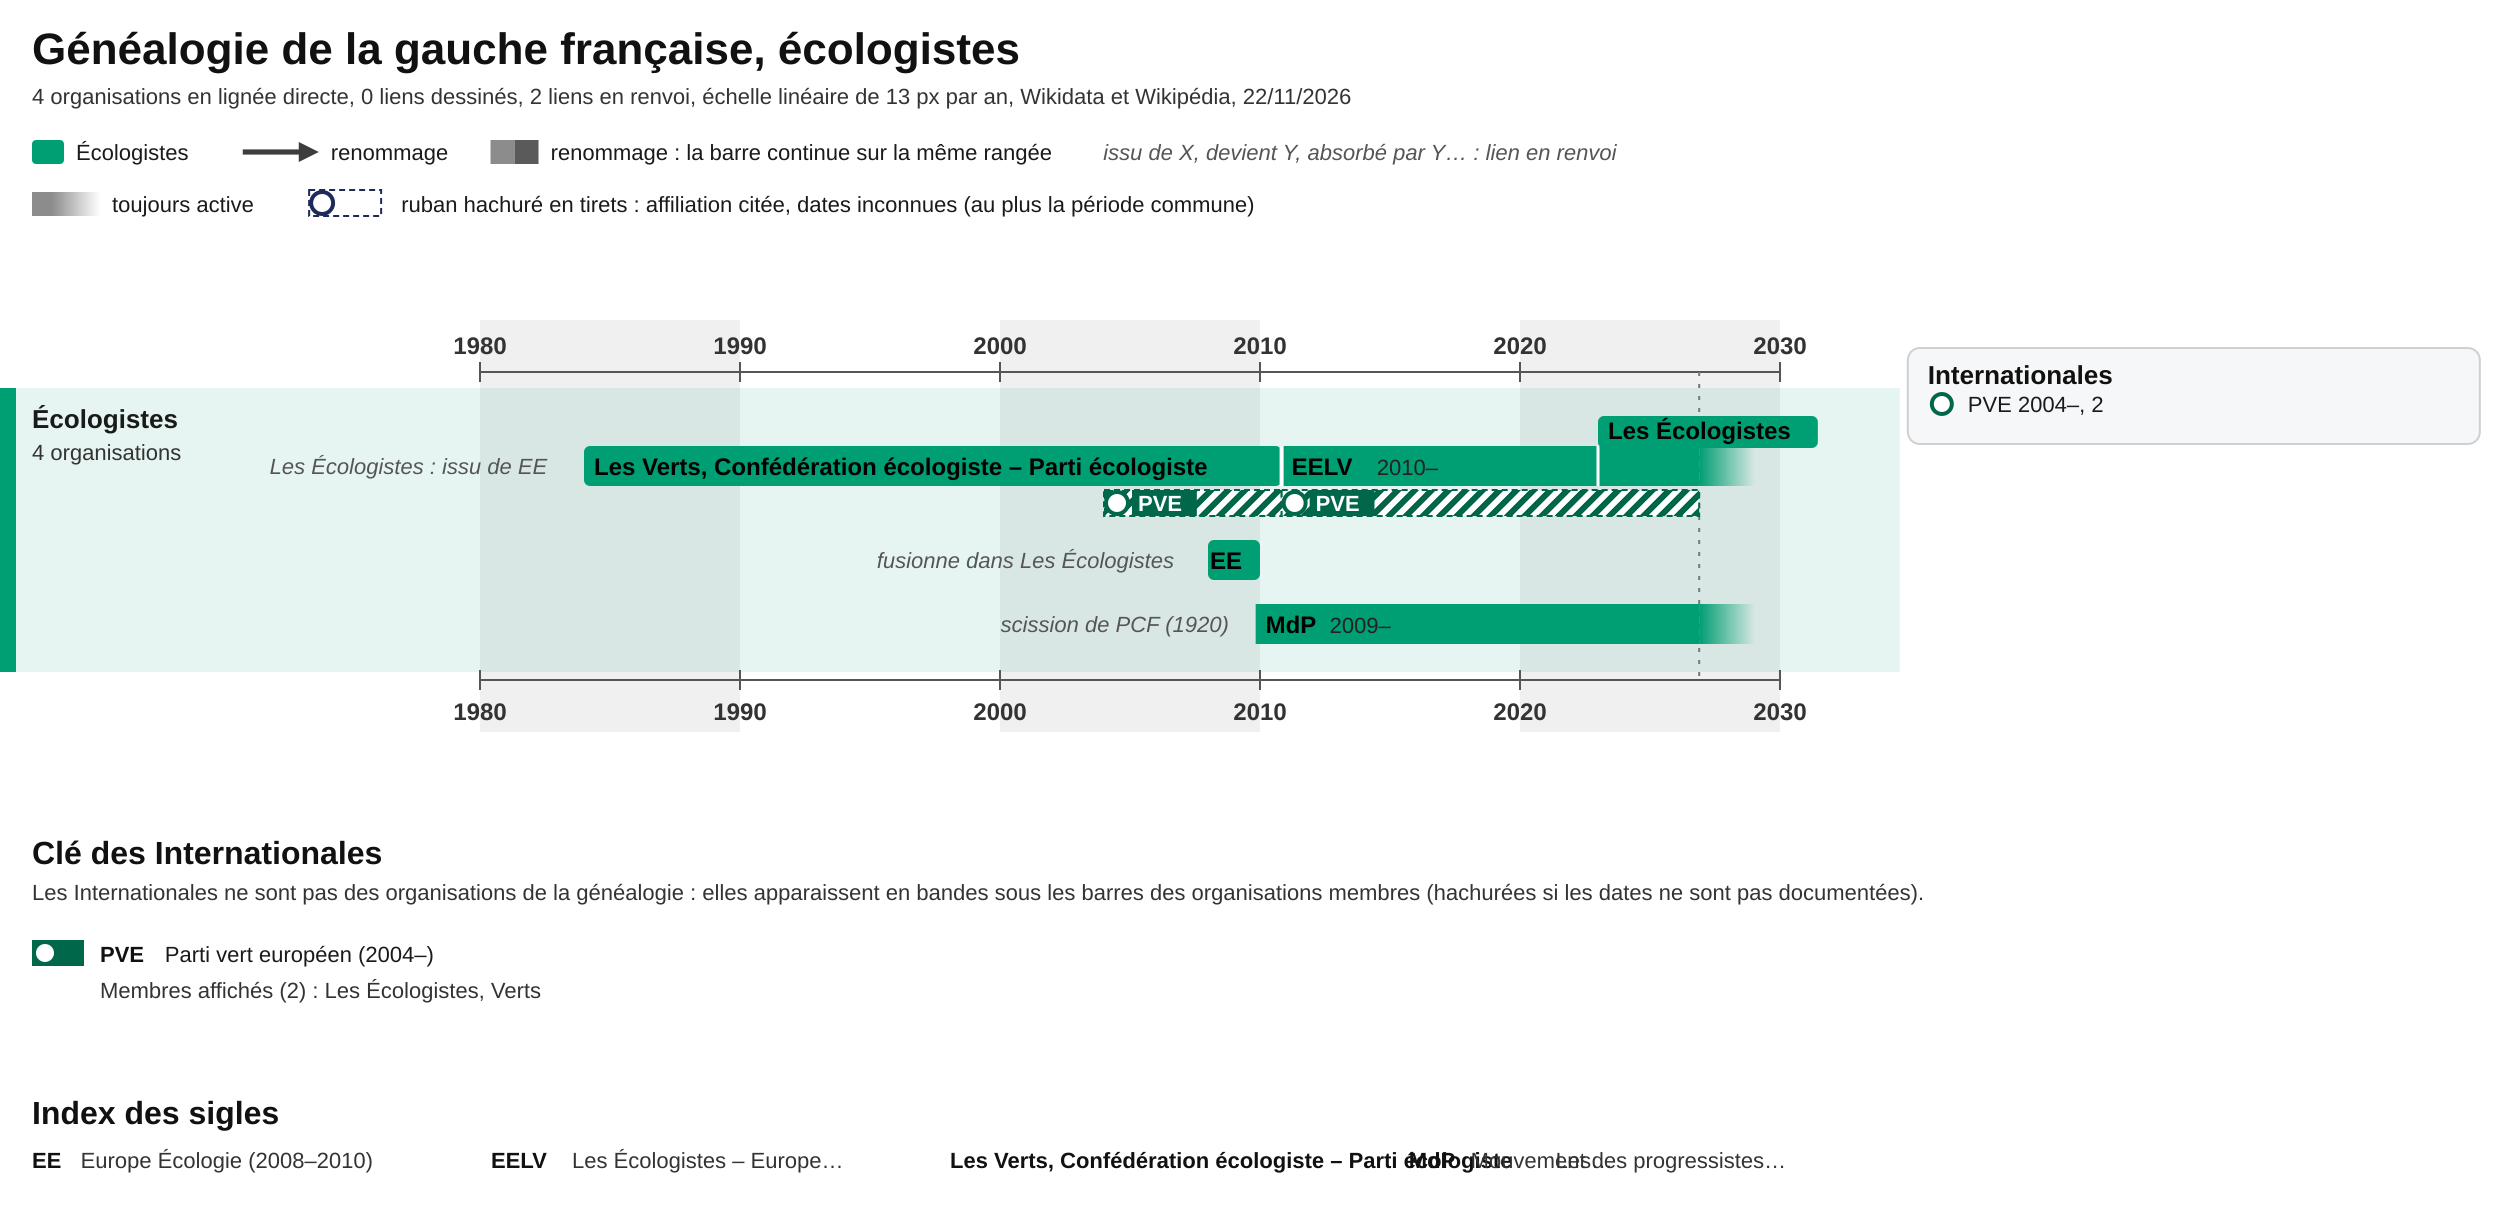
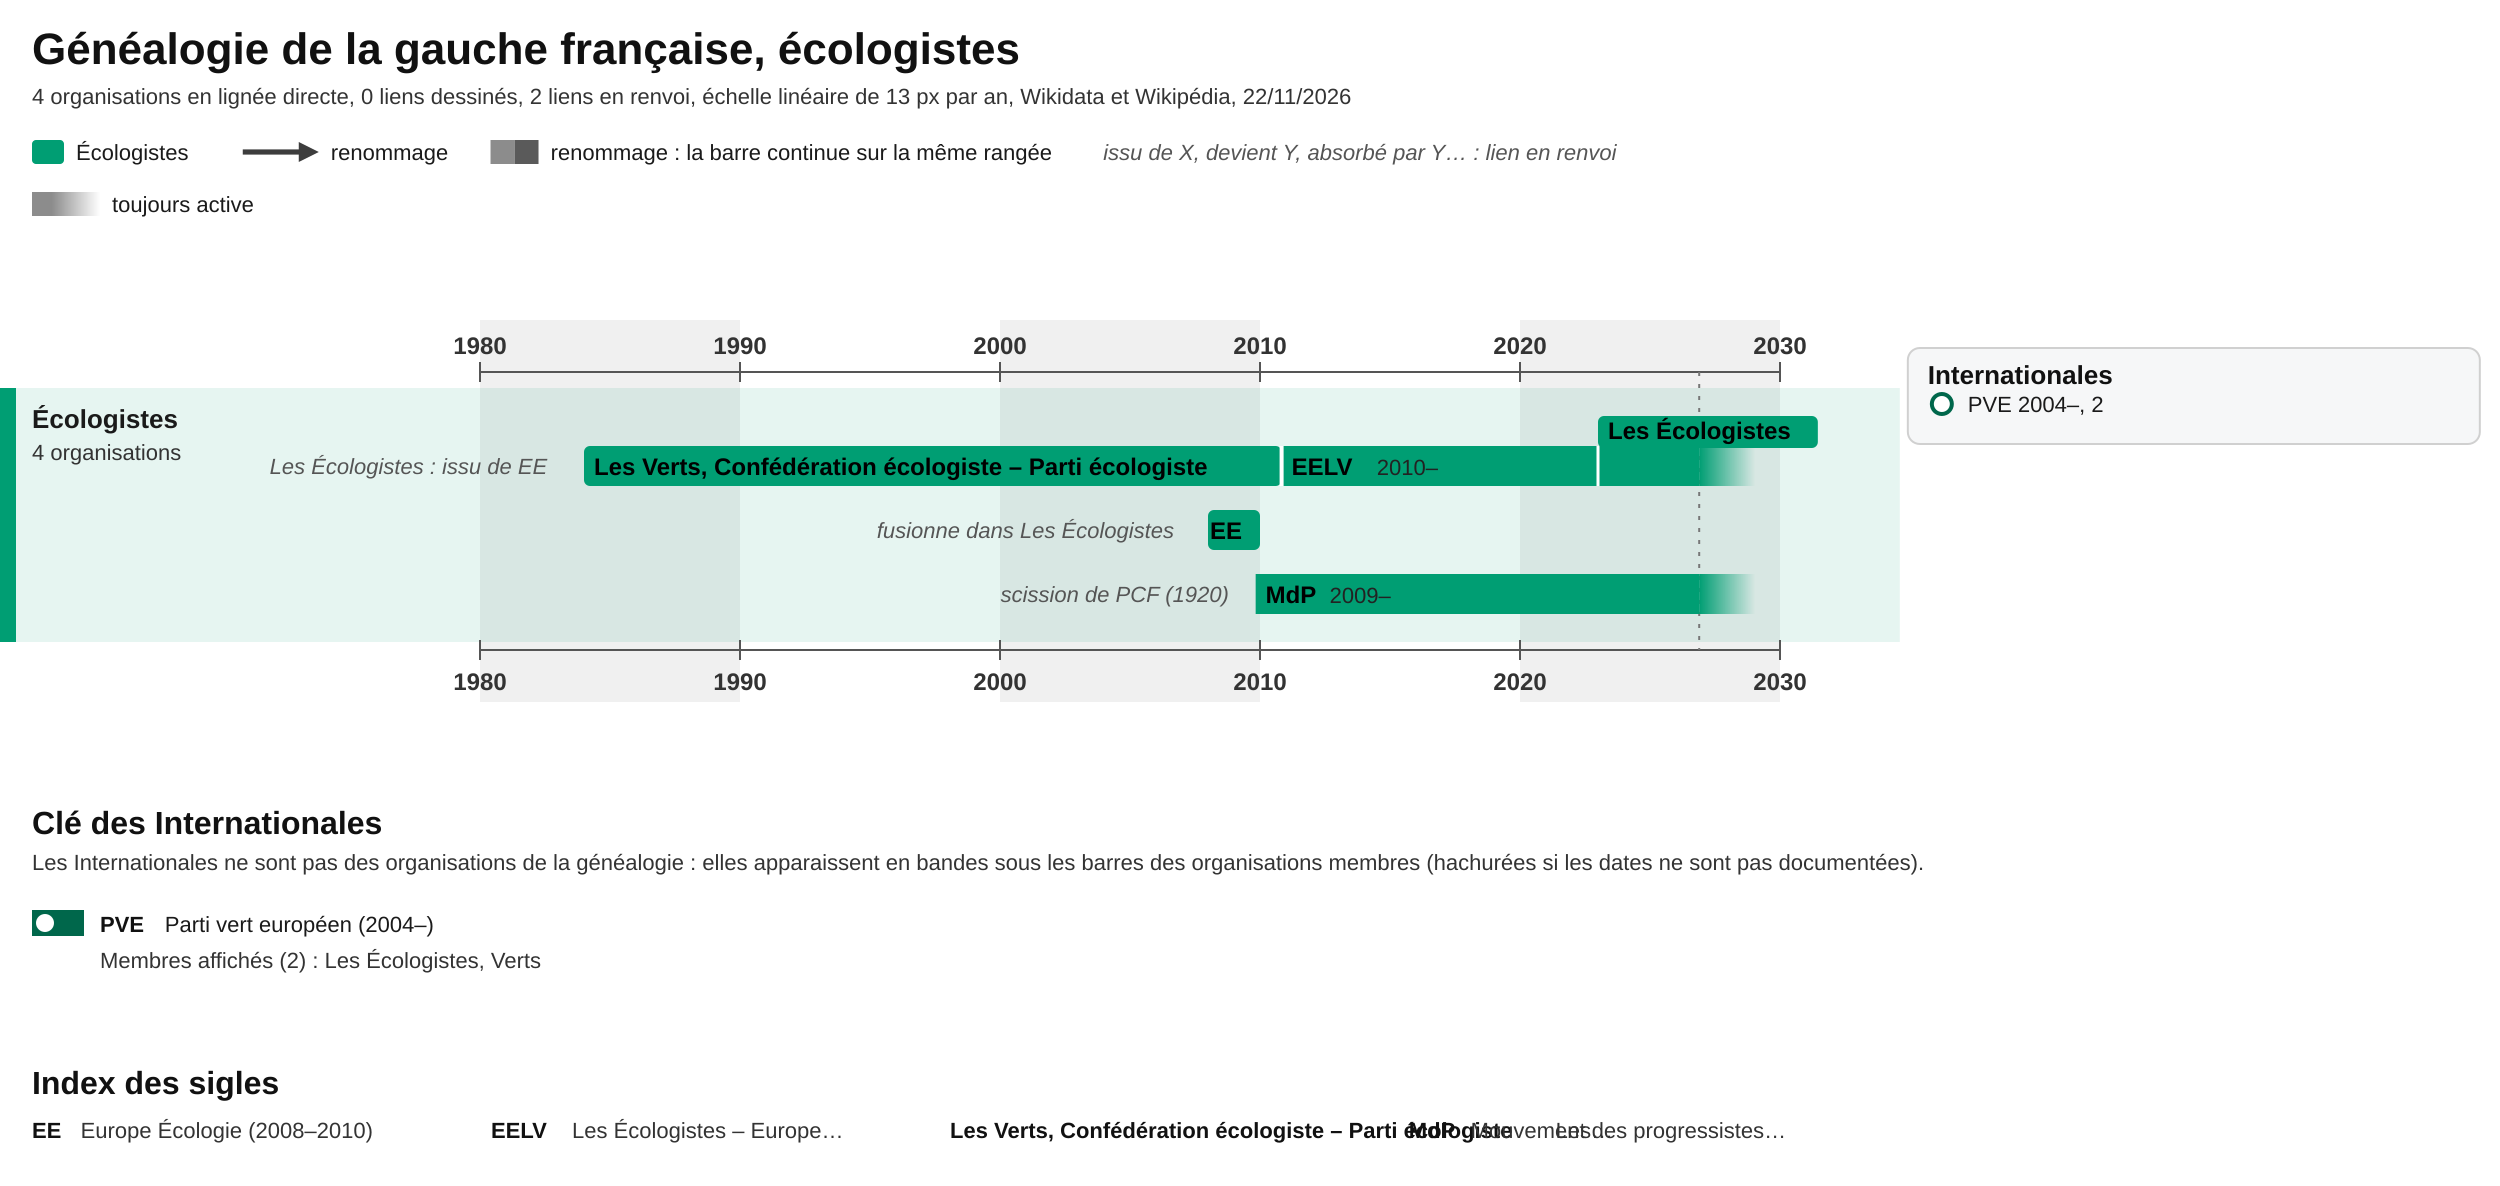
- <svg xmlns="http://www.w3.org/2000/svg" id="arbre" width="1250" height="608" viewBox="0 0 1250 608" data-x0="240" data-t0="1980" data-ppa="13.0" data-aujourdhui="2026.8909" data-min-w="6" data-seuil-annees="40" data-seuil-voies="2" data-seuil-rangs="6" data-cassure="" data-cassure-px="44" data-degrade="28" data-n-barres="4" data-vue-famille="oui" font-family="Arial, Helvetica, sans-serif">
+ <svg xmlns="http://www.w3.org/2000/svg" id="arbre" width="1250" height="593" viewBox="0 0 1250 593" data-x0="240" data-t0="1980" data-ppa="13.0" data-aujourdhui="2026.8909" data-min-w="6" data-seuil-annees="40" data-seuil-voies="2" data-seuil-rangs="6" data-cassure="" data-cassure-px="44" data-degrade="28" data-n-barres="4" data-vue-famille="oui" font-family="Arial, Helvetica, sans-serif">
  <defs>
+     <linearGradient id="g-8C8C8C">
+       <stop offset="0" stop-color="#8C8C8C" />
+       <stop offset="1" stop-color="#8C8C8C" stop-opacity="0" />
+     </linearGradient>
    <linearGradient id="g-009E73">
      <stop offset="0" stop-color="#009E73" />
      <stop offset="1" stop-color="#009E73" stop-opacity="0" />
    </linearGradient>
-     <linearGradient id="g-8C8C8C">
-       <stop offset="0" stop-color="#8C8C8C" />
-       <stop offset="1" stop-color="#8C8C8C" stop-opacity="0" />
-     </linearGradient>
-     <pattern id="h-00674B" width="6" height="6" patternUnits="userSpaceOnUse" patternTransform="rotate(45)">
-       <rect width="6" height="6" fill="#FFFFFF" />
-       <rect width="3" height="6" fill="#00674B" />
-     </pattern>
    <pattern id="h-332288" width="6" height="6" patternUnits="userSpaceOnUse" patternTransform="rotate(45)">
      <rect width="6" height="6" fill="#FFFFFF" />
      <rect width="3" height="6" fill="#332288" />
    </pattern>
  </defs>
-   <rect width="1250" height="608" fill="#FFFFFF" />
+   <rect width="1250" height="593" fill="#FFFFFF" />
  <g class="voie" data-voie="0" data-cle="écologistes">
-     <rect class="fond-voie" x="0" y="194.0" width="949.9" height="142.0" fill="#E6F5F1" />
-     <rect class="bord-voie" x="0" y="194.0" width="8" height="142.0" fill="#009E73" />
+     <rect class="fond-voie" x="0" y="194.0" width="949.9" height="127.0" fill="#E6F5F1" />
+     <rect class="bord-voie" x="0" y="194.0" width="8" height="127.0" fill="#009E73" />
    <text x="16.0" y="214.0" font-size="13" font-family="Arial, Helvetica, sans-serif" font-weight="bold" fill="#1A1A1A" text-anchor="start" class="voie-t">Écologistes</text>
    <text x="16.0" y="230.0" font-size="11" font-family="Arial, Helvetica, sans-serif" fill="#333333" text-anchor="start" class="voie-t">4 organisations</text>
  </g>
-   <rect class="bande-decennie" x="240.0" y="160.0" width="130.0" height="206.0" fill="#000000" fill-opacity="0.06" />
-   <rect class="bande-decennie" x="500.0" y="160.0" width="130.0" height="206.0" fill="#000000" fill-opacity="0.06" />
-   <rect class="bande-decennie" x="760.0" y="160.0" width="130.0" height="206.0" fill="#000000" fill-opacity="0.06" />
+   <rect class="bande-decennie" x="240.0" y="160.0" width="130.0" height="191.0" fill="#000000" fill-opacity="0.06" />
+   <rect class="bande-decennie" x="500.0" y="160.0" width="130.0" height="191.0" fill="#000000" fill-opacity="0.06" />
+   <rect class="bande-decennie" x="760.0" y="160.0" width="130.0" height="191.0" fill="#000000" fill-opacity="0.06" />
  <g class="axe-haut">
    <line x1="240.0" x2="890.0" y1="186.0" y2="186.0" stroke="#555555" />
    <line x1="240.0" x2="240.0" y1="181.0" y2="191.0" stroke="#555555" />
    <text x="240.0" y="177.0" font-size="12" font-family="Arial, Helvetica, sans-serif" font-weight="bold" fill="#333333" text-anchor="middle" class="axe-t">1980</text>
    <line x1="370.0" x2="370.0" y1="181.0" y2="191.0" stroke="#555555" />
    <text x="370.0" y="177.0" font-size="12" font-family="Arial, Helvetica, sans-serif" font-weight="bold" fill="#333333" text-anchor="middle" class="axe-t">1990</text>
    <line x1="500.0" x2="500.0" y1="181.0" y2="191.0" stroke="#555555" />
    <text x="500.0" y="177.0" font-size="12" font-family="Arial, Helvetica, sans-serif" font-weight="bold" fill="#333333" text-anchor="middle" class="axe-t">2000</text>
    <line x1="630.0" x2="630.0" y1="181.0" y2="191.0" stroke="#555555" />
    <text x="630.0" y="177.0" font-size="12" font-family="Arial, Helvetica, sans-serif" font-weight="bold" fill="#333333" text-anchor="middle" class="axe-t">2010</text>
    <line x1="760.0" x2="760.0" y1="181.0" y2="191.0" stroke="#555555" />
    <text x="760.0" y="177.0" font-size="12" font-family="Arial, Helvetica, sans-serif" font-weight="bold" fill="#333333" text-anchor="middle" class="axe-t">2020</text>
    <line x1="890.0" x2="890.0" y1="181.0" y2="191.0" stroke="#555555" />
    <text x="890.0" y="177.0" font-size="12" font-family="Arial, Helvetica, sans-serif" font-weight="bold" fill="#333333" text-anchor="middle" class="axe-t">2030</text>
  </g>
  <g class="axe-bas">
-     <line x1="240.0" x2="890.0" y1="340.0" y2="340.0" stroke="#555555" />
-     <line x1="240.0" x2="240.0" y1="335.0" y2="345.0" stroke="#555555" />
-     <text x="240.0" y="360.0" font-size="12" font-family="Arial, Helvetica, sans-serif" font-weight="bold" fill="#333333" text-anchor="middle" class="axe-t">1980</text>
-     <line x1="370.0" x2="370.0" y1="335.0" y2="345.0" stroke="#555555" />
-     <text x="370.0" y="360.0" font-size="12" font-family="Arial, Helvetica, sans-serif" font-weight="bold" fill="#333333" text-anchor="middle" class="axe-t">1990</text>
-     <line x1="500.0" x2="500.0" y1="335.0" y2="345.0" stroke="#555555" />
-     <text x="500.0" y="360.0" font-size="12" font-family="Arial, Helvetica, sans-serif" font-weight="bold" fill="#333333" text-anchor="middle" class="axe-t">2000</text>
-     <line x1="630.0" x2="630.0" y1="335.0" y2="345.0" stroke="#555555" />
-     <text x="630.0" y="360.0" font-size="12" font-family="Arial, Helvetica, sans-serif" font-weight="bold" fill="#333333" text-anchor="middle" class="axe-t">2010</text>
-     <line x1="760.0" x2="760.0" y1="335.0" y2="345.0" stroke="#555555" />
-     <text x="760.0" y="360.0" font-size="12" font-family="Arial, Helvetica, sans-serif" font-weight="bold" fill="#333333" text-anchor="middle" class="axe-t">2020</text>
-     <line x1="890.0" x2="890.0" y1="335.0" y2="345.0" stroke="#555555" />
-     <text x="890.0" y="360.0" font-size="12" font-family="Arial, Helvetica, sans-serif" font-weight="bold" fill="#333333" text-anchor="middle" class="axe-t">2030</text>
+     <line x1="240.0" x2="890.0" y1="325.0" y2="325.0" stroke="#555555" />
+     <line x1="240.0" x2="240.0" y1="320.0" y2="330.0" stroke="#555555" />
+     <text x="240.0" y="345.0" font-size="12" font-family="Arial, Helvetica, sans-serif" font-weight="bold" fill="#333333" text-anchor="middle" class="axe-t">1980</text>
+     <line x1="370.0" x2="370.0" y1="320.0" y2="330.0" stroke="#555555" />
+     <text x="370.0" y="345.0" font-size="12" font-family="Arial, Helvetica, sans-serif" font-weight="bold" fill="#333333" text-anchor="middle" class="axe-t">1990</text>
+     <line x1="500.0" x2="500.0" y1="320.0" y2="330.0" stroke="#555555" />
+     <text x="500.0" y="345.0" font-size="12" font-family="Arial, Helvetica, sans-serif" font-weight="bold" fill="#333333" text-anchor="middle" class="axe-t">2000</text>
+     <line x1="630.0" x2="630.0" y1="320.0" y2="330.0" stroke="#555555" />
+     <text x="630.0" y="345.0" font-size="12" font-family="Arial, Helvetica, sans-serif" font-weight="bold" fill="#333333" text-anchor="middle" class="axe-t">2010</text>
+     <line x1="760.0" x2="760.0" y1="320.0" y2="330.0" stroke="#555555" />
+     <text x="760.0" y="345.0" font-size="12" font-family="Arial, Helvetica, sans-serif" font-weight="bold" fill="#333333" text-anchor="middle" class="axe-t">2020</text>
+     <line x1="890.0" x2="890.0" y1="320.0" y2="330.0" stroke="#555555" />
+     <text x="890.0" y="345.0" font-size="12" font-family="Arial, Helvetica, sans-serif" font-weight="bold" fill="#333333" text-anchor="middle" class="axe-t">2030</text>
  </g>
-   <line x1="849.6" x2="849.6" y1="186.0" y2="340.0" stroke="#777777" stroke-dasharray="2 4" />
+   <line x1="849.6" x2="849.6" y1="186.0" y2="325.0" stroke="#777777" stroke-dasharray="2 4" />
  <g class="contenu-voie" data-voie="0">
    <g class="org" data-id="Q743390" data-intl="Q950179" data-recherche="verts les verts">
      <rect class="barre" data-id="Q743390" data-debut="1984.0000" data-fin="2010.8333" data-statut="fin_connue" data-majeure="oui" x="292.00" y="223.00" width="348.83" height="20" rx="3" fill="#009E73" />
    </g>
    <g class="org" data-id="Q613786" data-intl="Q950179" data-recherche="les ecologistes les ecologistes – europe ecologie les verts">
      <rect class="barre" data-id="Q613786" data-debut="2010.8333" data-fin="actif" data-statut="actif_valide" data-majeure="oui" x="640.83" y="223.00" width="208.75" height="20" rx="0" fill="#009E73" />
      <rect class="fin-ouverte" x="849.58" y="223.00" width="28.00" height="20" fill="url(#g-009E73)" />
    </g>
    <g class="org" data-id="Q557045" data-intl="" data-recherche="ee europe ecologie">
-       <rect class="barre" data-id="Q557045" data-debut="2008.0000" data-fin="2010.0000" data-statut="fin_connue" data-majeure="" x="604.00" y="270.00" width="26.00" height="20" rx="3" fill="#009E73" />
+       <rect class="barre" data-id="Q557045" data-debut="2008.0000" data-fin="2010.0000" data-statut="fin_connue" data-majeure="" x="604.00" y="255.00" width="26.00" height="20" rx="3" fill="#009E73" />
    </g>
    <g class="org" data-id="Q3326849" data-intl="" data-recherche="mdp mouvement des progressistes">
-       <rect class="barre" data-id="Q3326849" data-debut="2009.8333" data-fin="actif" data-statut="actif_valide" data-majeure="oui" x="627.83" y="302.00" width="221.75" height="20" rx="0" fill="#009E73" />
-       <rect class="fin-ouverte" x="849.58" y="302.00" width="28.00" height="20" fill="url(#g-009E73)" />
+       <rect class="barre" data-id="Q3326849" data-debut="2009.8333" data-fin="actif" data-statut="actif_valide" data-majeure="oui" x="627.83" y="287.00" width="221.75" height="20" rx="0" fill="#009E73" />
+       <rect class="fin-ouverte" x="849.58" y="287.00" width="28.00" height="20" fill="url(#g-009E73)" />
    </g>
  </g>
  <g class="liens" />
  <g class="contenu-voie" data-voie="0">
    <g class="org org-haut" data-id="Q743390" data-intl="Q950179" data-recherche="verts les verts">
-       <g class="bande" data-intl="Q950179" data-parti="Q743390" data-certitude="a_documenter" data-fin="coupee">
-         <rect class="bande-r" x="552.00" y="245.00" width="88.83" height="13" fill="url(#h-00674B)" stroke="#00674B" stroke-width="1" stroke-dasharray="3 2" data-bbox="552.00,245.00,88.83,13" />
-         <circle class="medaillon" cx="558.50" cy="251.50" r="5.50" fill="#FFFFFF" stroke="#00674B" stroke-width="2" />
-         <rect class="bande-etiquette" x="566.00" y="245.00" width="32.42" height="13" fill="#00674B" data-bbox="566.00,245.00,32.42,13" />
-         <text x="569.0" y="255.5" font-size="11" font-family="Arial, Helvetica, sans-serif" font-weight="bold" fill="#FFFFFF" text-anchor="start" class="bande-t" data-bbox="569.00,246.00,26.42,12">PVE</text>
-       </g>
      <rect class="tag" data-id="Q743390" data-dedans="oui" data-onglet="" x="292.00" y="223.00" width="348.83" height="20" fill="none" data-bbox="292.00,223.00,348.83,20" />
      <text x="297.0" y="237.5" font-size="12" font-family="Arial, Helvetica, sans-serif" font-weight="bold" fill="#000000" text-anchor="start" class="tag-t" data-org="Q743390" data-bbox="297.00,226.50,323.60,13">Les Verts, Confédération écologiste – Parti écologiste</text>
      <text x="134.8" y="237.0" font-size="11" font-family="Arial, Helvetica, sans-serif" font-style="italic" fill="#555555" class="renvoi" data-org="Q743390" data-a="Q557045" data-b="Q613786" data-bbox="134.76,226.00,154.24,13">Les Écologistes : issu de EE</text>
    </g>
    <g class="org org-haut" data-id="Q613786" data-intl="Q950179" data-recherche="les ecologistes les ecologistes – europe ecologie les verts">
-       <g class="bande" data-intl="Q950179" data-parti="Q613786" data-certitude="a_documenter" data-fin="coupee">
-         <rect class="bande-r" x="640.83" y="245.00" width="208.75" height="13" fill="url(#h-00674B)" stroke="#00674B" stroke-width="1" stroke-dasharray="3 2" data-bbox="640.83,245.00,208.75,13" />
-         <circle class="medaillon" cx="647.33" cy="251.50" r="5.50" fill="#FFFFFF" stroke="#00674B" stroke-width="2" />
-         <rect class="bande-etiquette" x="654.83" y="245.00" width="32.42" height="13" fill="#00674B" data-bbox="654.83,245.00,32.42,13" />
-         <text x="657.8" y="255.5" font-size="11" font-family="Arial, Helvetica, sans-serif" font-weight="bold" fill="#FFFFFF" text-anchor="start" class="bande-t" data-bbox="657.83,246.00,26.42,12">PVE</text>
-       </g>
      <rect class="tag" data-id="Q613786" data-dedans="oui" data-onglet="" x="640.83" y="223.00" width="208.75" height="20" fill="none" data-bbox="640.83,223.00,208.75,20" />
      <text x="645.8" y="237.5" font-size="12" font-family="Arial, Helvetica, sans-serif" font-weight="bold" fill="#000000" text-anchor="start" class="tag-t" data-org="Q613786" data-bbox="645.83,226.50,37.52,13">EELV</text>
      <text x="688.4" y="237.5" font-size="11" font-family="Arial, Helvetica, sans-serif" fill="#222222" text-anchor="start" class="tag-t" data-org="Q613786" data-bbox="688.35,227.50,33.68,12">2010–</text>
      <line class="nom-trait" x1="799.00" x2="799.00" y1="223.00" y2="243.00" stroke="#FFFFFF" stroke-width="1.5" />
      <rect class="tag-fond onglet nom-onglet" x="799.00" y="208.00" width="109.92" height="16" rx="3" fill="#009E73" data-bbox="799.00,208.00,109.92,15" />
      <text x="804.0" y="219.5" font-size="12" font-family="Arial, Helvetica, sans-serif" font-weight="bold" fill="#000000" text-anchor="start" class="nom-t" data-org="Q613786" data-onglet="oui" data-bbox="804.00,209.00,99.92,13">Les Écologistes</text>
    </g>
    <g class="org org-haut" data-id="Q557045" data-intl="" data-recherche="ee europe ecologie">
-       <rect class="tag" data-id="Q557045" data-dedans="oui" data-onglet="" x="604.00" y="270.00" width="26.00" height="20" fill="none" data-bbox="604.00,270.00,26.00,20" />
-       <text x="605.0" y="284.5" font-size="12" font-family="Arial, Helvetica, sans-serif" font-weight="bold" fill="#000000" text-anchor="start" class="tag-t" data-org="Q557045" data-bbox="605.00,273.50,19.76,13">EE</text>
-       <text x="438.4" y="284.0" font-size="11" font-family="Arial, Helvetica, sans-serif" font-style="italic" fill="#555555" class="renvoi" data-org="Q557045" data-a="Q557045" data-b="Q613786" data-bbox="438.40,273.00,162.60,13">fusionne dans Les Écologistes</text>
+       <rect class="tag" data-id="Q557045" data-dedans="oui" data-onglet="" x="604.00" y="255.00" width="26.00" height="20" fill="none" data-bbox="604.00,255.00,26.00,20" />
+       <text x="605.0" y="269.5" font-size="12" font-family="Arial, Helvetica, sans-serif" font-weight="bold" fill="#000000" text-anchor="start" class="tag-t" data-org="Q557045" data-bbox="605.00,258.50,19.76,13">EE</text>
+       <text x="438.4" y="269.0" font-size="11" font-family="Arial, Helvetica, sans-serif" font-style="italic" fill="#555555" class="renvoi" data-org="Q557045" data-a="Q557045" data-b="Q613786" data-bbox="438.40,258.00,162.60,13">fusionne dans Les Écologistes</text>
    </g>
    <g class="org org-haut" data-id="Q3326849" data-intl="" data-recherche="mdp mouvement des progressistes">
-       <rect class="tag" data-id="Q3326849" data-dedans="oui" data-onglet="" x="627.83" y="302.00" width="221.75" height="20" fill="none" data-bbox="627.83,302.00,221.75,20" />
-       <text x="632.8" y="316.5" font-size="12" font-family="Arial, Helvetica, sans-serif" font-weight="bold" fill="#000000" text-anchor="start" class="tag-t" data-org="Q3326849" data-bbox="632.83,305.50,26.96,13">MdP</text>
-       <text x="664.8" y="316.5" font-size="11" font-family="Arial, Helvetica, sans-serif" fill="#222222" text-anchor="start" class="tag-t" data-org="Q3326849" data-bbox="664.79,306.50,33.68,12">2009–</text>
-       <text x="500.3" y="316.0" font-size="11" font-family="Arial, Helvetica, sans-serif" font-style="italic" fill="#555555" class="renvoi" data-org="Q3326849" data-a="Q192821" data-b="Q3326849" data-bbox="500.29,305.00,124.54,13">scission de PCF (1920)</text>
+       <rect class="tag" data-id="Q3326849" data-dedans="oui" data-onglet="" x="627.83" y="287.00" width="221.75" height="20" fill="none" data-bbox="627.83,287.00,221.75,20" />
+       <text x="632.8" y="301.5" font-size="12" font-family="Arial, Helvetica, sans-serif" font-weight="bold" fill="#000000" text-anchor="start" class="tag-t" data-org="Q3326849" data-bbox="632.83,290.50,26.96,13">MdP</text>
+       <text x="664.8" y="301.5" font-size="11" font-family="Arial, Helvetica, sans-serif" fill="#222222" text-anchor="start" class="tag-t" data-org="Q3326849" data-bbox="664.79,291.50,33.68,12">2009–</text>
+       <text x="500.3" y="301.0" font-size="11" font-family="Arial, Helvetica, sans-serif" font-style="italic" fill="#555555" class="renvoi" data-org="Q3326849" data-a="Q192821" data-b="Q3326849" data-bbox="500.29,290.00,124.54,13">scission de PCF (1920)</text>
    </g>
    <g class="continuation" data-a="Q743390" data-b="Q613786">
      <line x1="640.8" x2="640.8" y1="223.0" y2="243.0" stroke="#FFFFFF" stroke-width="2" />
    </g>
  </g>
  <g class="cle-compacte">
    <rect x="953.92" y="174" width="286" height="48" rx="6" fill="#F6F7F8" stroke="#D0D0D0" />
    <text x="963.9" y="192.0" font-size="13" font-family="Arial, Helvetica, sans-serif" font-weight="bold" fill="#111111" text-anchor="start" class="cle-t">Internationales</text>
    <circle class="medaillon" cx="970.92" cy="202" r="5" fill="#FFFFFF" stroke="#00674B" stroke-width="2" />
    <text x="983.9" y="206.0" font-size="11" font-family="Arial, Helvetica, sans-serif" fill="#1A1A1A" text-anchor="start" class="cle-t">PVE  2004–, 2</text>
  </g>
  <g class="legende">
    <text x="16.0" y="32.0" font-size="22" font-family="Arial, Helvetica, sans-serif" font-weight="bold" fill="#111111" text-anchor="start" class="legende-t">Généalogie de la gauche française, écologistes</text>
    <text x="16.0" y="52.0" font-size="11" font-family="Arial, Helvetica, sans-serif" fill="#333333" text-anchor="start" class="legende-t">4 organisations en lignée directe, 0 liens dessinés, 2 liens en renvoi, échelle linéaire de 13 px par an, Wikidata et Wikipédia, 22/11/2026</text>
    <rect x="16" y="70" width="16" height="12" rx="2" fill="#009E73" />
    <text x="38.0" y="80.0" font-size="11" font-family="Arial, Helvetica, sans-serif" fill="#1A1A1A" text-anchor="start" class="legende-t">Écologistes</text>
    <path d="M121.38 76 H151.38" stroke="#3D3D3D" stroke-width="2.6" fill="none" />
    <polygon points="159.38,76 149.38,71 149.38,81" fill="#3D3D3D" />
    <text x="165.4" y="80.0" font-size="11" font-family="Arial, Helvetica, sans-serif" fill="#1A1A1A" text-anchor="start" class="legende-t">renommage</text>
    <rect x="245.26" y="70" width="12" height="12" fill="#8C8C8C" />
    <rect x="257.26" y="70" width="12" height="12" fill="#5A5A5A" />
    <text x="275.3" y="80.0" font-size="11" font-family="Arial, Helvetica, sans-serif" fill="#1A1A1A" text-anchor="start" class="legende-t">renommage : la barre continue sur la même rangée</text>
    <text x="551.6" y="80.0" font-size="11" font-family="Arial, Helvetica, sans-serif" font-style="italic" fill="#555555" text-anchor="start" class="legende-t">issu de X, devient Y, absorbé par Y… : lien en renvoi</text>
    <rect x="16" y="96" width="10" height="12" fill="#8C8C8C" />
    <rect x="26" y="96" width="24" height="12" fill="url(#g-8C8C8C)" />
    <text x="56.0" y="106.0" font-size="11" font-family="Arial, Helvetica, sans-serif" fill="#1A1A1A" text-anchor="start" class="legende-t">toujours active</text>
-     <rect x="154.56" y="95" width="36" height="13" fill="url(#h-1F2A5C)" stroke="#1F2A5C" stroke-width="1" stroke-dasharray="3 2" />
-     <circle class="medaillon" cx="161.06" cy="101.5" r="5.5" fill="#FFFFFF" stroke="#1F2A5C" stroke-width="2" />
-     <text x="200.6" y="106.0" font-size="11" font-family="Arial, Helvetica, sans-serif" fill="#1A1A1A" text-anchor="start" class="legende-t">ruban hachuré en tirets : affiliation citée, dates inconnues (au plus la période commune)</text>
  </g>
-   <g class="cle-internationales" transform="translate(0,402)">
+   <g class="cle-internationales" transform="translate(0,387)">
    <text x="16.0" y="30.0" font-size="16" font-family="Arial, Helvetica, sans-serif" font-weight="bold" fill="#111111" text-anchor="start" class="cle-t">Clé des Internationales</text>
    <text x="16.0" y="48.0" font-size="11" font-family="Arial, Helvetica, sans-serif" fill="#333333" text-anchor="start" class="cle-t">Les Internationales ne sont pas des organisations de la généalogie : elles apparaissent en bandes sous les barres des organisations membres (hachurées si les dates ne sont pas documentées).</text>
    <g class="entree-cle" data-intl="Q950179">
      <rect x="16" y="68" width="26" height="13" fill="#00674B" />
      <circle class="medaillon" cx="22.5" cy="74.5" r="5.5" fill="#FFFFFF" stroke="#00674B" stroke-width="2" />
      <text x="50.0" y="79.0" font-size="11" font-family="Arial, Helvetica, sans-serif" font-weight="bold" fill="#111111" text-anchor="start" class="cle-t">PVE</text>
      <text x="82.4" y="79.0" font-size="11" font-family="Arial, Helvetica, sans-serif" fill="#1A1A1A" text-anchor="start" class="cle-t">Parti vert européen (2004–)</text>
      <text x="50.0" y="97.0" font-size="11" font-family="Arial, Helvetica, sans-serif" fill="#333333" text-anchor="start" class="cle-t">Membres affichés (2) : Les Écologistes, Verts</text>
    </g>
  </g>
-   <g class="index-sigles" transform="translate(0,532)">
+   <g class="index-sigles" transform="translate(0,517)">
    <text x="16.0" y="30.0" font-size="16" font-family="Arial, Helvetica, sans-serif" font-weight="bold" fill="#111111" text-anchor="start" class="cle-t">Index des sigles</text>
    <text x="16.0" y="52.0" font-size="11" font-family="Arial, Helvetica, sans-serif" font-weight="bold" fill="#111111" text-anchor="start" class="cle-t">EE</text>
    <text x="40.3" y="52.0" font-size="11" font-family="Arial, Helvetica, sans-serif" fill="#333333" text-anchor="start" class="cle-t">Europe Écologie (2008–2010)</text>
    <text x="245.5" y="52.0" font-size="11" font-family="Arial, Helvetica, sans-serif" font-weight="bold" fill="#111111" text-anchor="start" class="cle-t">EELV</text>
    <text x="286.0" y="52.0" font-size="11" font-family="Arial, Helvetica, sans-serif" fill="#333333" text-anchor="start" class="cle-t">Les Écologistes – Europe…</text>
    <text x="475.0" y="52.0" font-size="11" font-family="Arial, Helvetica, sans-serif" font-weight="bold" fill="#111111" text-anchor="start" class="cle-t">Les Verts, Confédération écologiste – Parti écologiste</text>
    <text x="777.8" y="52.0" font-size="11" font-family="Arial, Helvetica, sans-serif" fill="#333333" text-anchor="start" class="cle-t">Les…</text>
    <text x="704.4" y="52.0" font-size="11" font-family="Arial, Helvetica, sans-serif" font-weight="bold" fill="#111111" text-anchor="start" class="cle-t">MdP</text>
    <text x="735.3" y="52.0" font-size="11" font-family="Arial, Helvetica, sans-serif" fill="#333333" text-anchor="start" class="cle-t">Mouvement des progressistes…</text>
  </g>
</svg>
